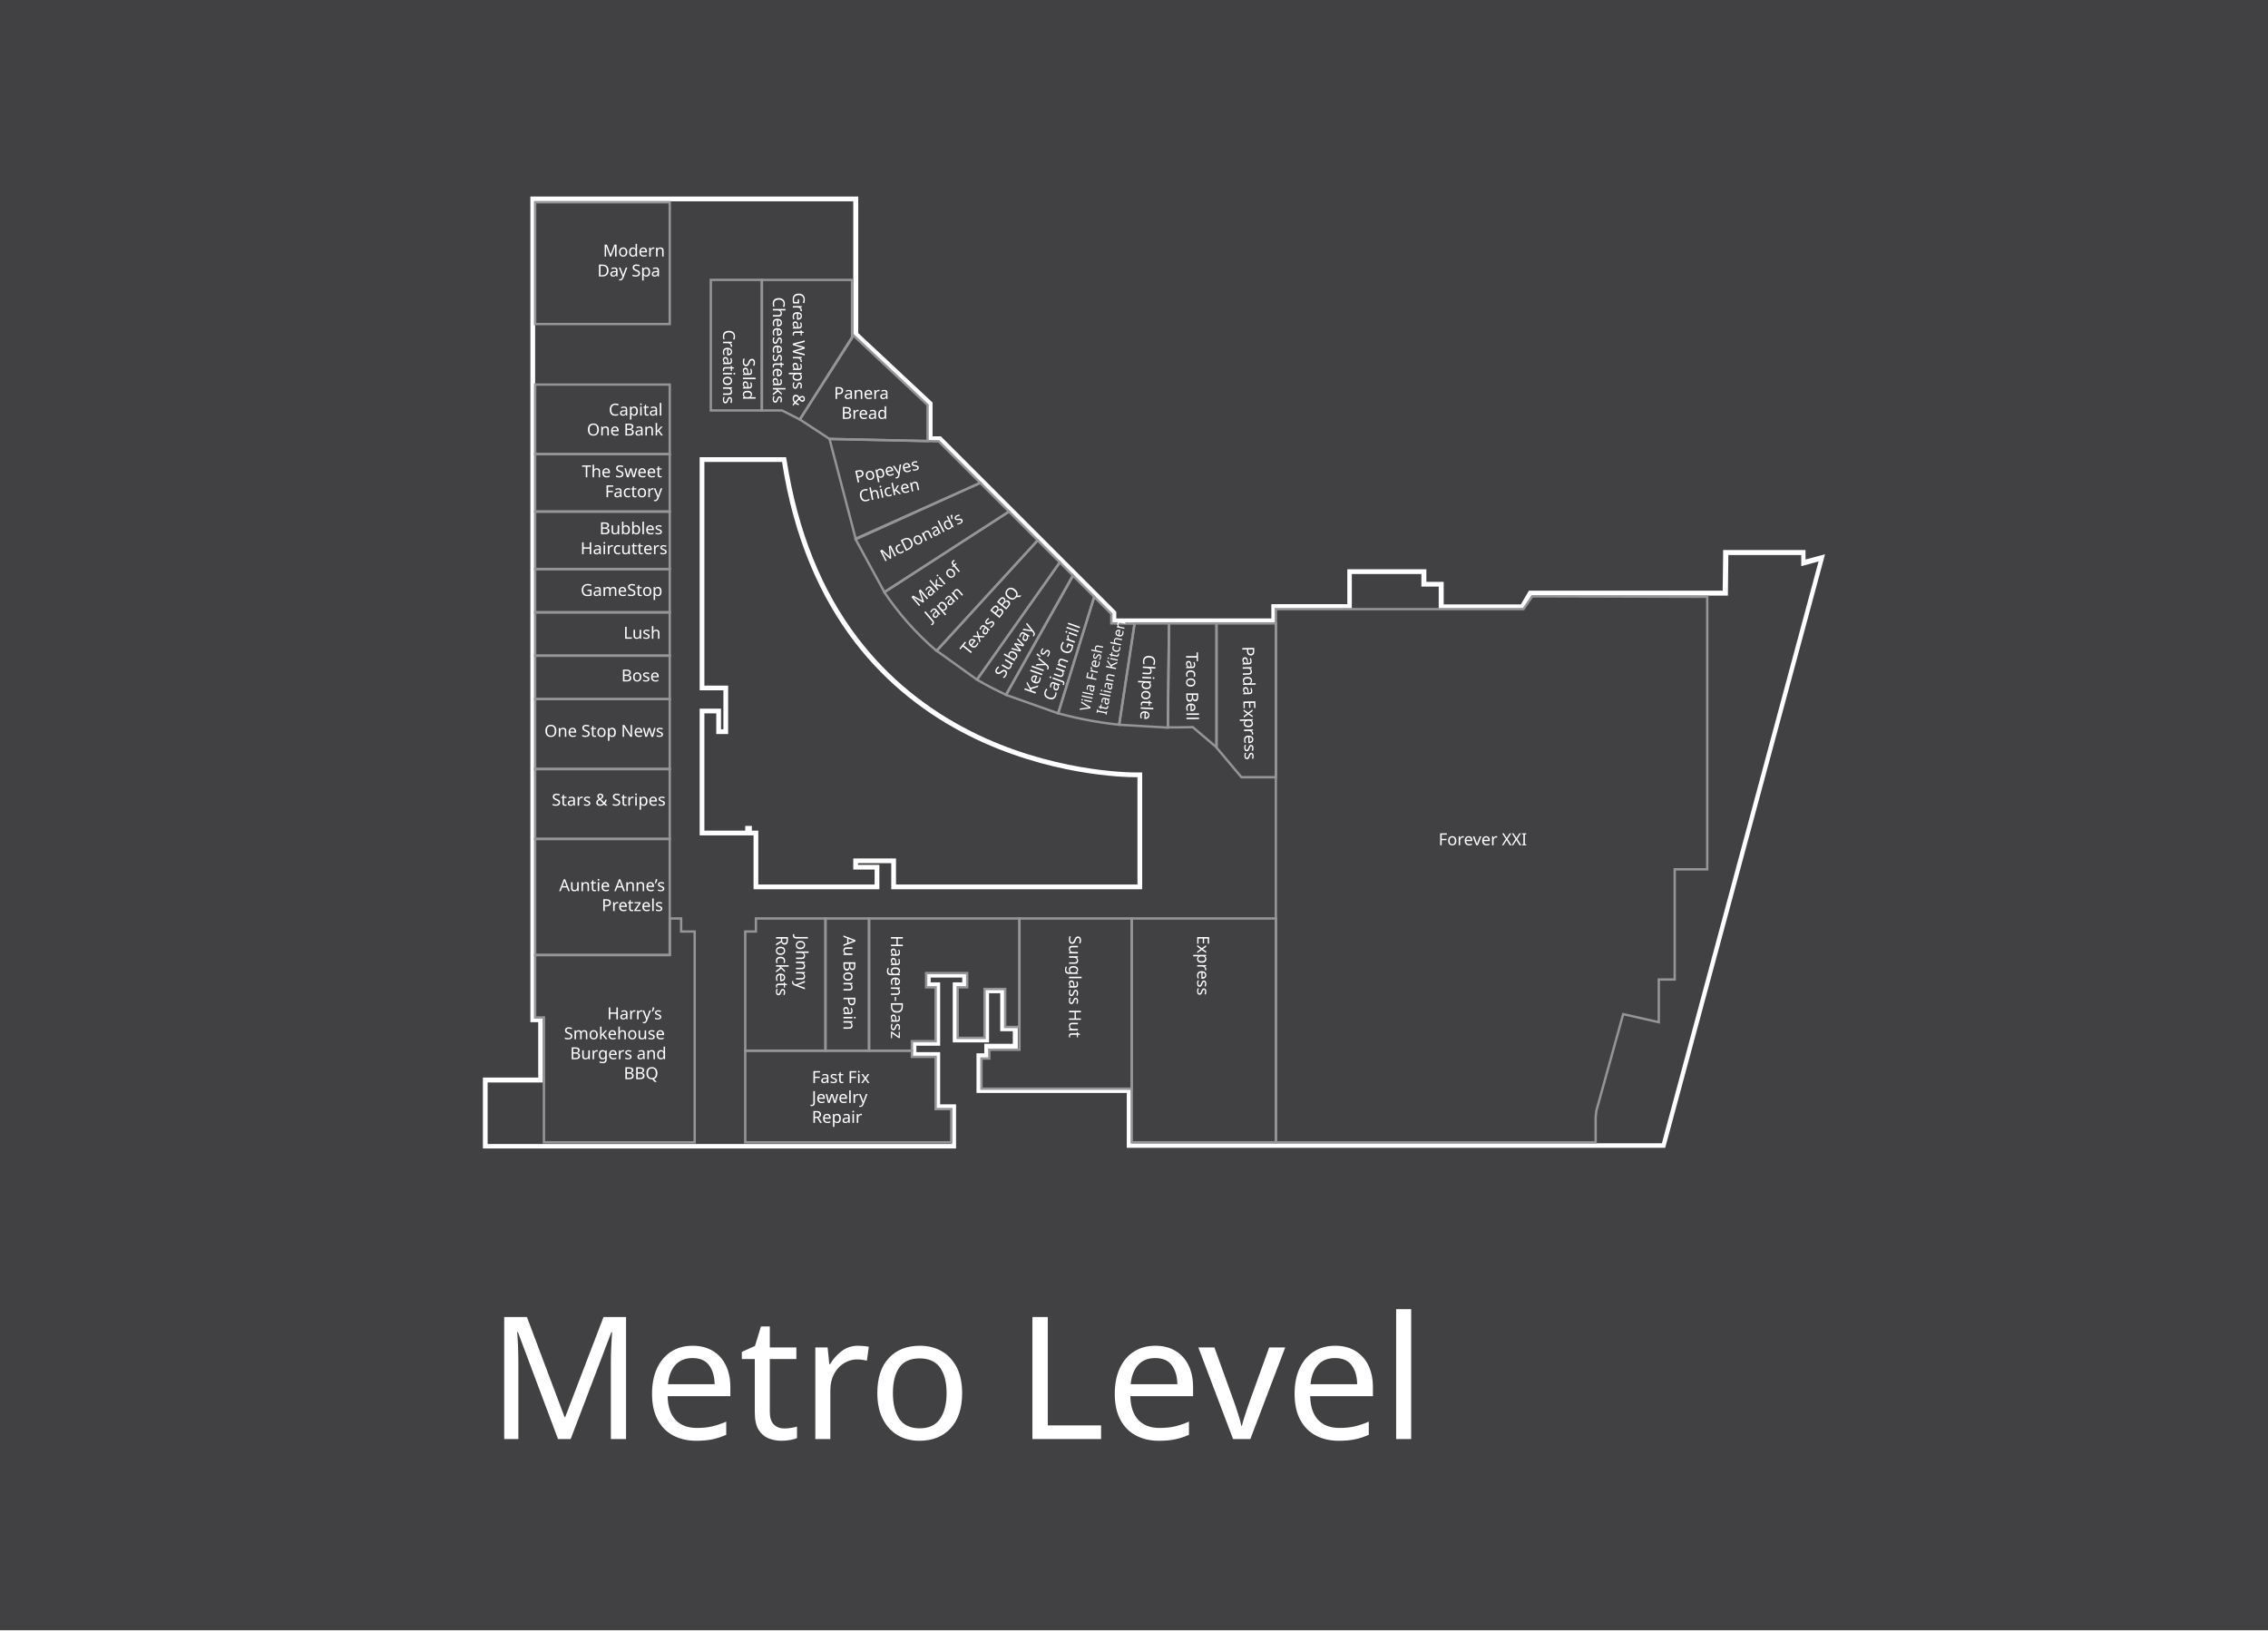
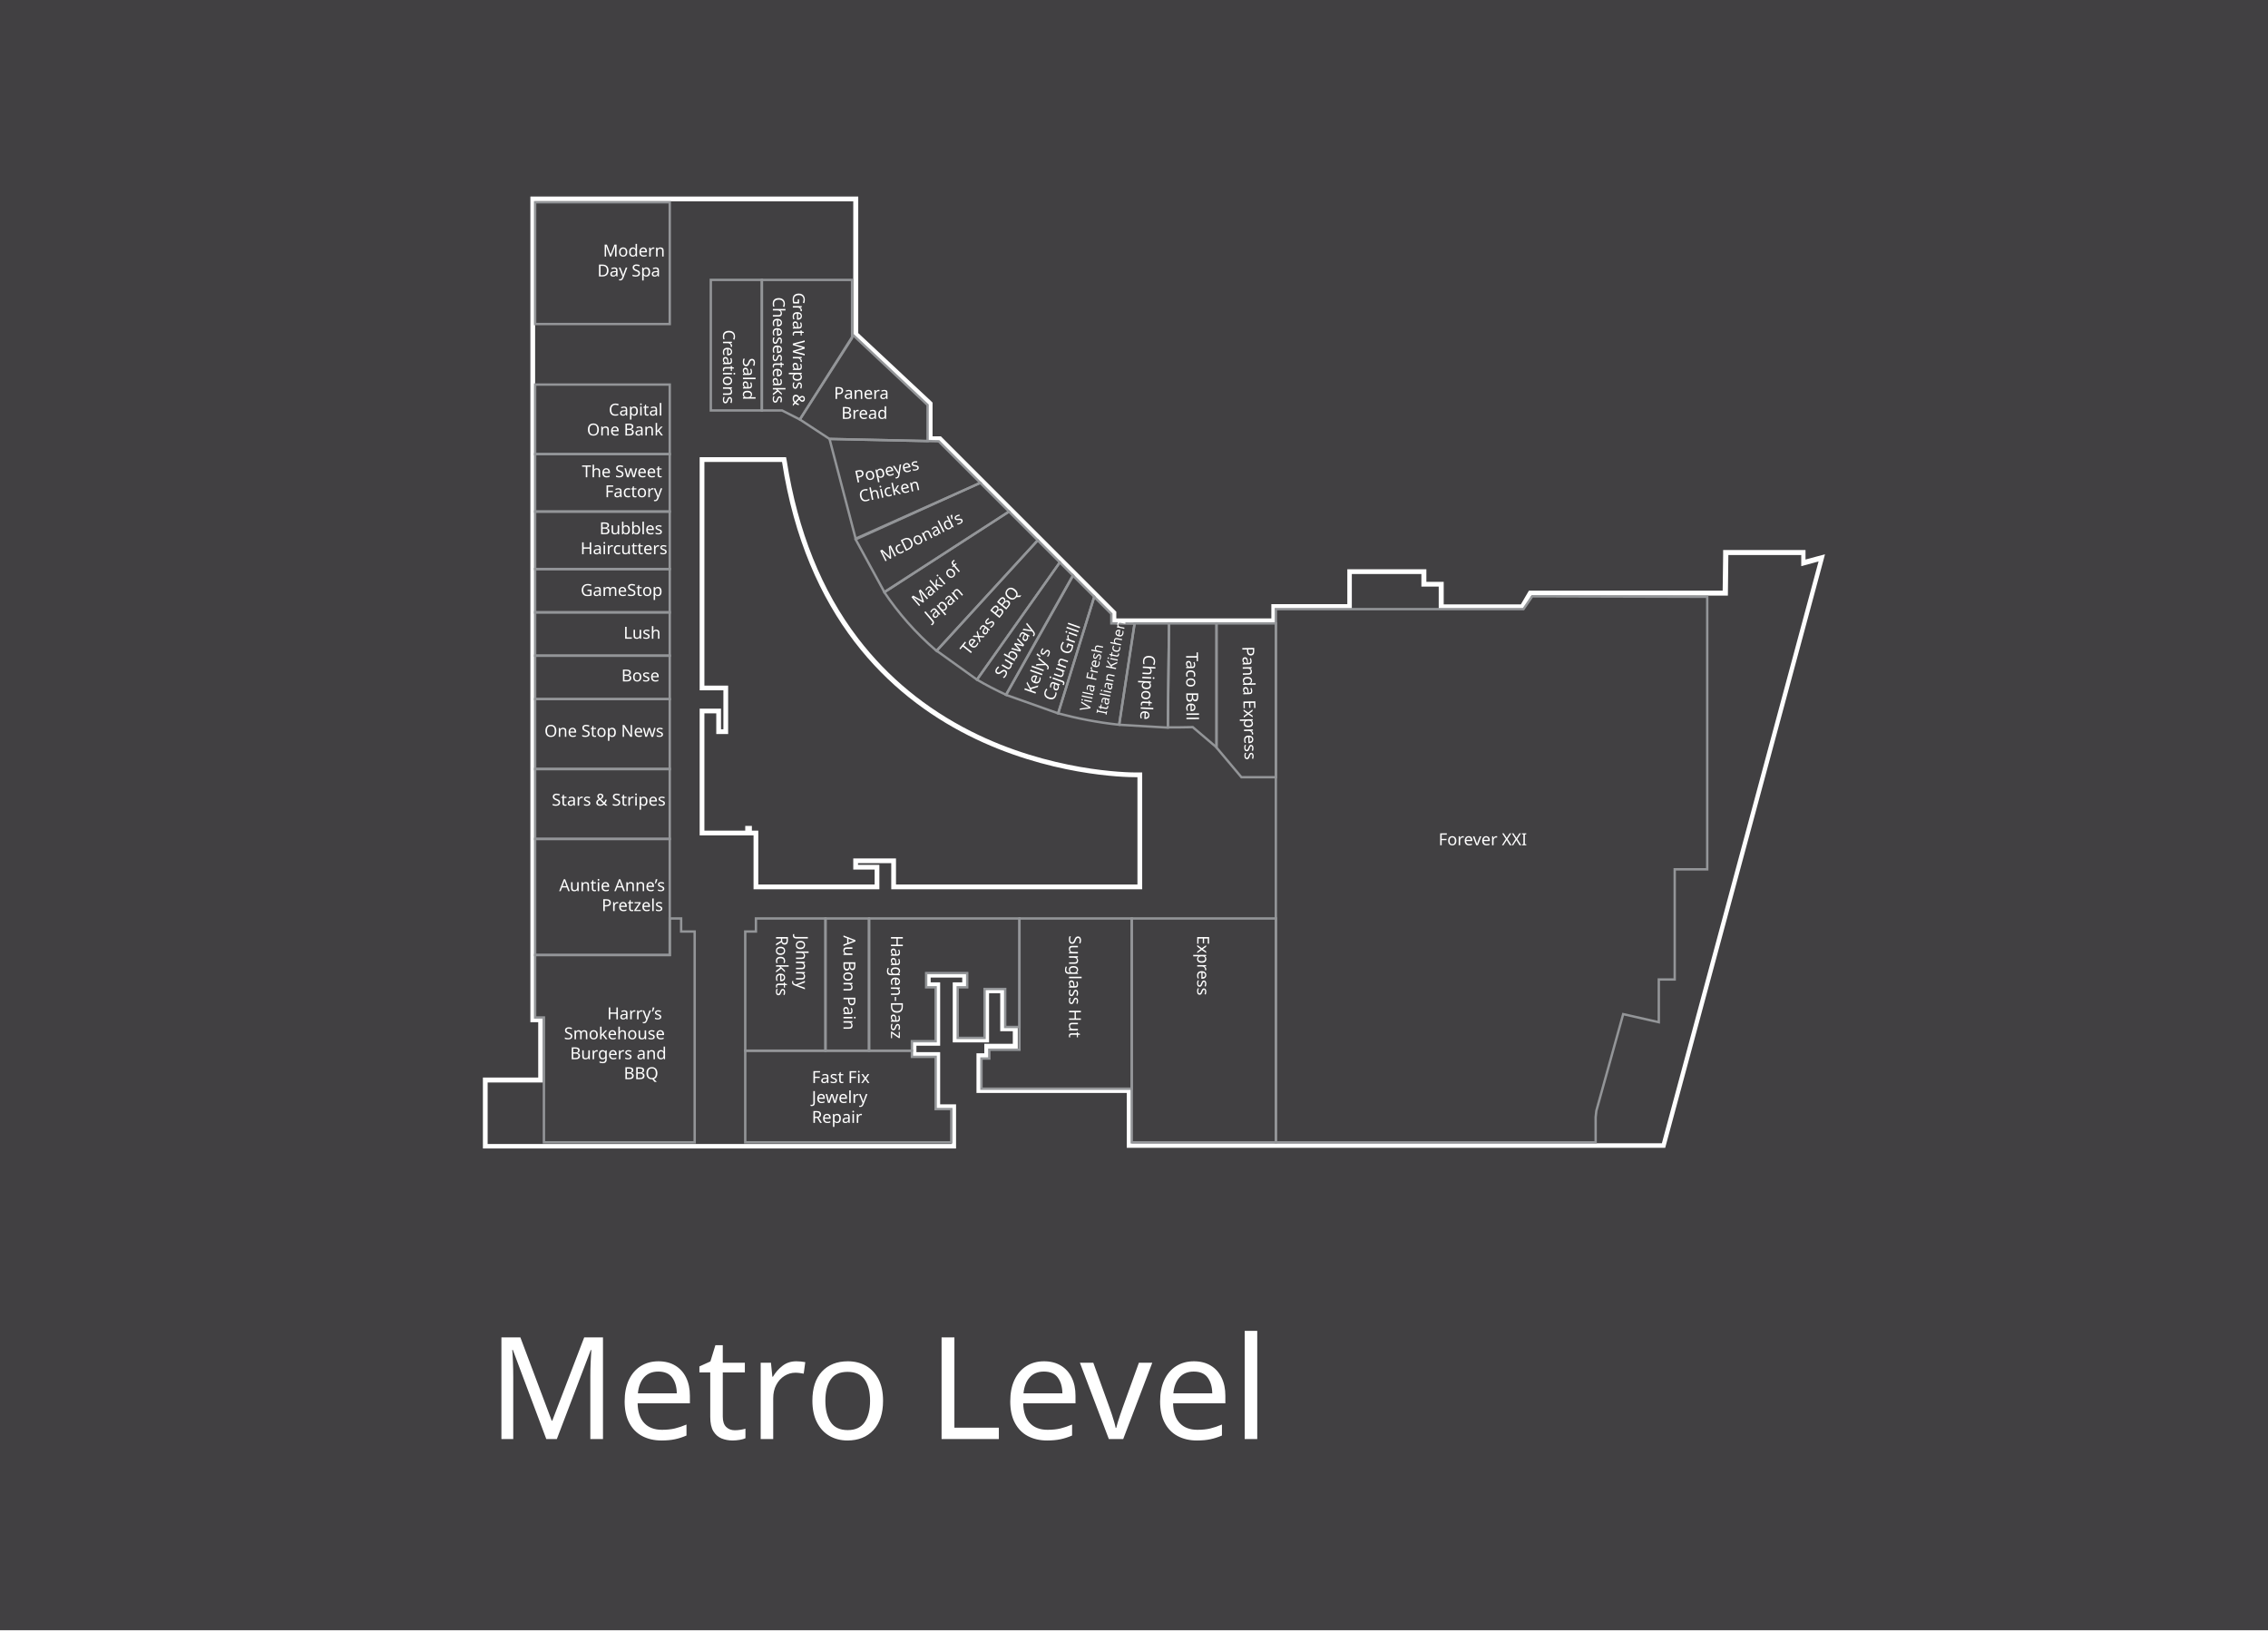
<svg xmlns="http://www.w3.org/2000/svg" version="1.1" x="0px" y="0px" viewBox="0 0 955.3 686.7" enable-background="new 0 0 955.3 686.7" xml:space="preserve">
  <g id="Layer_1">
</g>
  <g id="Outline">
    <rect x="0" y="0" fill="#414042" width="955.3" height="686.7" />
    <g>
      <path fill="#FFFFFF" d="M359.4,84.8v56.4l31.3,29.3v15.3h4.7l72.7,72.7v4h69.3v-6h32v-14.7h29.3v5.3h7.3v9.5h35.7l3.4-5.7h82.7    l0.2-17.1h30.7v4.7l7.3-2l-66,245.1H476.7v-23.1h-63.3v-12.7h3.3v-4h12v-9.3h-5.3v-16h-8.7v20.7h-11.3v-21.3h4v-6h-17.3v6h4v22.7    h-10v6.7h10v22h6.7v14.6H205.4v-25.9h23.3v-27.3h-3.3V84.8H359.4 M361.4,82.8h-2h-134h-2v2v343.8v2h2h1.3v23.3h-21.3h-2v2v25.9v2    h2h195.3h2v-2v-14.6v-2h-2h-4.7v-20v-2h-2h-8v-2.7h8h2v-2v-22.7v-2h-2h-2v-2h13.3v2h-2h-2v2v21.3v2h2h11.3h2v-2v-18.7h4.7v14v2h2    h3.3v5.3h-10h-2v2v2h-1.3h-2v2v12.7v2h2h61.3v21.1v2h2h223.3h1.5l0.4-1.5l66-245.1l0.9-3.4l-3.4,0.9l-4.8,1.3v-2v-2h-2h-30.7h-2    l0,2l-0.2,15.1h-80.7H644l-0.6,1l-2.8,4.8h-32.5v-7.5v-2h-2h-5.3v-3.3v-2h-2h-29.3h-2v2v12.7h-30h-2v2v4h-65.3v-2v-0.8l-0.6-0.6    l-72.7-72.7l-0.6-0.6h-0.8h-2.7v-13.3v-0.9l-0.6-0.6l-30.7-28.7V84.8V82.8L361.4,82.8z" />
    </g>
    <path fill="none" stroke="#939598" stroke-width="2" stroke-miterlimit="10" d="M492.4,262.6" />
    <g>
      <path fill="#FFFFFF" d="M329.4,194.6c20.2,130.2,139.5,132.8,149.1,132.8c0.4,0,0.6,0,0.6,0v45.2H377.4v-11h-18v4.7h9v6.3h-49    v-22.7h-2.7v-2h-2.8v2h-17.2v-49.4h5v8.7h5v-20.4h-10v-94.2H329.4 M331.1,192.6h-1.7h-32.7h-2v2v94.2v2h2h8v16.4h-1v-6.7v-2h-2h-5    h-2v2v49.4v2h2h17.2h2h0.8h0.7v20.7v2h2h49h2v-2v-6.3v-2h-2h-7v-0.7h14v9v2h2h101.7h2v-2v-45.2v-2l-2,0c0,0-0.2,0-0.6,0    c-3.6,0-36.2-0.5-69.6-17.4c-19-9.6-34.9-22.7-47.4-39c-15.4-20.1-25.5-45.3-30.1-74.8L331.1,192.6L331.1,192.6z" />
    </g>
  </g>
  <g id="Fast_Fix_Jewelry_Repair">
    <polygon fill="none" stroke="#939598" stroke-miterlimit="10" points="313.9,481.2 313.9,442.6 347.7,442.6 384.1,442.6    384.1,445.2 394.1,445.2 394.1,467.2 400.7,467.2 400.7,481.2  " />
    <rect x="341.9" y="451.2" fill="none" width="49.3" height="26.8" />
    <text transform="matrix(1 0 0 1 341.9452 456.2166)">
      <tspan x="0" y="0" fill="#FFFFFF" font-family="'HelveticaNeue-Light'" font-size="7">Fast Fix</tspan>
      <tspan x="0" y="8.4" fill="#FFFFFF" font-family="'HelveticaNeue-Light'" font-size="7">Jewelry</tspan>
      <tspan x="0" y="16.8" fill="#FFFFFF" font-family="'HelveticaNeue-Light'" font-size="7">Repair</tspan>
    </text>
  </g>
  <g id="Johnny_Rockets">
    <polygon fill="none" stroke="#939598" stroke-miterlimit="10" points="318.4,386.9 318.4,392.4 313.9,392.4 313.9,442.6    347.7,442.6 347.7,386.9  " />
    <rect x="321.9" y="394.1" fill="none" width="18.3" height="49.3" />
    <text transform="matrix(0 1 -1 0 335.282 394.0529)">
      <tspan x="0" y="0" fill="#FFFFFF" font-family="'HelveticaNeue-Light'" font-size="7">Johnny</tspan>
      <tspan x="0" y="8.4" fill="#FFFFFF" font-family="'HelveticaNeue-Light'" font-size="7">Rockets</tspan>
    </text>
  </g>
  <g id="Au_Bon_Pain">
    <rect x="347.7" y="386.9" fill="none" stroke="#939598" stroke-miterlimit="10" width="18.3" height="55.7" />
    <rect x="348.9" y="394.1" fill="none" width="11.3" height="49.3" />
    <text transform="matrix(0 1 -1 0 355.282 394.0529)" fill="#FFFFFF" font-family="'HelveticaNeue-Light'" font-size="7">Au Bon Pain</text>
  </g>
  <g id="Haagen_Dasz">
    <polygon fill="none" stroke="#939598" stroke-miterlimit="10" points="367.7,386.9 429.4,386.9 429.4,432.6 423.4,432.6    423.4,416.6 414.7,416.6 414.7,437.2 403.4,437.2 403.4,415.9 407.4,415.9 407.4,409.9 390.1,409.9 390.1,415.9 394.1,415.9    394.1,438.6 384.1,438.6 384.1,442.6 366.1,442.6 366.1,386.9  " />
    <rect x="368.9" y="394.1" fill="none" width="11.3" height="49.3" />
    <text transform="matrix(0 1 -1 0 375.282 394.0529)" fill="#FFFFFF" font-family="'HelveticaNeue-Light'" font-size="7">Haagen-Dasz</text>
  </g>
  <g id="Sunglass_Hut">
    <polygon fill="none" stroke="#939598" stroke-miterlimit="10" points="429.4,458.6 476.7,458.6 476.7,386.9 429.4,386.9    429.4,442.2 416.7,442.2 416.7,445.9 413.4,445.9 413.4,458.6  " />
    <rect x="443.9" y="394.1" fill="none" width="11.3" height="49.3" />
    <text transform="matrix(0 1 -1 0 450.282 394.0529)" fill="#FFFFFF" font-family="'HelveticaNeue-Light'" font-size="7">Sunglass Hut</text>
  </g>
  <g id="Express">
    <rect x="476.7" y="386.9" fill="none" stroke="#939598" stroke-miterlimit="10" width="60.7" height="94.3" />
    <rect x="497.9" y="394.1" fill="none" width="11.3" height="34.3" />
    <text transform="matrix(0 1 -1 0 504.281 394.0529)" fill="#FFFFFF" font-family="'HelveticaNeue-Light'" font-size="7">Express</text>
  </g>
  <g id="Forever_XXI">
    <polygon fill="none" stroke="#939598" stroke-miterlimit="10" points="672.4,467.9 683.7,427.2 698.7,430.6 698.7,412.6    705.4,412.6 705.4,366.2 719.1,366.2 719.1,251.4 645.4,251.2 641.7,256.6 537.4,256.6 537.4,481.2 672.1,481.2 672.1,470.6  " />
    <rect x="605.9" y="351.1" fill="none" width="63.7" height="32.3" />
    <text transform="matrix(1 0 0 1 605.9451 356.0509)" fill="#FFFFFF" font-family="'HelveticaNeue-Light'" font-size="7">Forever XXI</text>
  </g>
  <g id="Panda_Express">
    <polygon fill="none" stroke="#939598" stroke-miterlimit="10" points="537.4,262.6 512.4,262.6 512.4,314.9 522.9,327.4    537.4,327.4  " />
    <text transform="matrix(2.084000e-02 0.9998 -0.9998 2.084000e-02 523.2568 272.3254)" fill="#FFFFFF" font-family="'HelveticaNeue-Light'" font-size="7">Panda Express</text>
  </g>
  <g id="Taco_Bell">
    <path fill="none" stroke="#939598" stroke-miterlimit="10" d="M492.4,262.6h20v52.2l-10-8.5c-3.6,0.1-7.1,0.1-10.5,0.1L492.4,262.6   z" />
    <text transform="matrix(5.200000e-03 1 -1 5.200000e-03 499.5889 274.7568)" fill="#FFFFFF" font-family="'HelveticaNeue-Light'" font-size="7">Taco Bell</text>
  </g>
  <g id="Chipotle">
    <polyline fill="none" stroke="#939598" stroke-miterlimit="10" points="471.4,305.3 477.9,262.6 488.1,262.6 492.4,262.6    491.9,306.5 471.4,305.3  " />
    <text transform="matrix(-5.155000e-02 0.9987 -0.9987 -5.155000e-02 481.6388 275.7413)" fill="#FFFFFF" font-family="'HelveticaNeue-Light'" font-size="7">Chipotle</text>
  </g>
  <g id="Villa_Fresh_Italian_Kitchen">
    <path fill="none" stroke="#939598" stroke-miterlimit="10" d="M460.9,251.4l7.2,7.2v4l9.8,0.1l-6.5,42.6c-9.3-1-17.8-2.7-25.7-4.8   L460.9,251.4z" />
    <text transform="matrix(0.2028 -0.9792 0.9792 0.2028 458.9429 299.8823)">
      <tspan x="0" y="0" fill="#FFFFFF" font-family="'HelveticaNeue-Light'" font-size="6">Villa Fresh</tspan>
      <tspan x="0" y="7.2" fill="#FFFFFF" font-family="'HelveticaNeue-Light'" font-size="6">Italian Kitchen</tspan>
    </text>
  </g>
  <g id="Kellys_Cajun_Grill">
    <polygon fill="none" stroke="#939598" stroke-miterlimit="10" points="423.7,292.7 451.9,242.4 460.9,251.4 445.7,300.5  " />
    <text transform="matrix(0.3323 -0.9432 0.9432 0.3323 435.9376 292.81)">
      <tspan x="0" y="0" fill="#FFFFFF" font-family="'HelveticaNeue-Light'" font-size="7">Kelly’s</tspan>
      <tspan x="0" y="8.4" fill="#FFFFFF" font-family="'HelveticaNeue-Light'" font-size="7">Cajun Grill</tspan>
    </text>
  </g>
  <g id="Subway">
    <path fill="none" stroke="#939598" stroke-miterlimit="10" d="M446.4,236.9l5.6,5.6l-28.2,50.2c-4.3-2-8.4-4.1-12.3-6.4   L446.4,236.9z" />
    <text transform="matrix(0.5094 -0.8605 0.8605 0.5094 422.8778 286.0507)" fill="#FFFFFF" font-family="'HelveticaNeue-Light'" font-size="7">Subway</text>
  </g>
  <g id="Texas_BBQ">
    <polygon fill="none" stroke="#939598" stroke-miterlimit="10" points="394.5,274.1 437.1,227.6 446.4,236.9 411.5,286.3  " />
    <text transform="matrix(0.6298 -0.7767 0.7767 0.6298 407.9501 276.378)" fill="#FFFFFF" font-family="'HelveticaNeue-Light'" font-size="7">Texas BBQ</text>
  </g>
  <g id="Maki_of_Japan">
    <path fill="none" stroke="#939598" stroke-miterlimit="10" d="M425,215.5l12.1,12.1l-42.6,46.6c-9-7.7-16.2-16.1-22-24.7L425,215.5   z" />
    <text transform="matrix(0.7613 -0.6484 0.6484 0.7613 386.6264 255.7301)">
      <tspan x="0" y="0" fill="#FFFFFF" font-family="'HelveticaNeue-Light'" font-size="7">Maki of</tspan>
      <tspan x="0" y="8.4" fill="#FFFFFF" font-family="'HelveticaNeue-Light'" font-size="7">Japan</tspan>
    </text>
  </g>
  <g id="McDonalds">
    <polygon fill="none" stroke="#939598" stroke-miterlimit="10" points="372.5,249.4 425,215.5 412.9,203.4 360.4,227.2  " />
    <text transform="matrix(0.8938 -0.4484 0.4484 0.8938 372.3551 236.7227)" fill="#FFFFFF" font-family="'HelveticaNeue-Light'" font-size="7">McDonald’s</text>
  </g>
  <g id="Popeyes_Chicken">
    <polygon fill="none" stroke="#939598" stroke-miterlimit="10" points="349.4,184.9 395.4,185.9 412.9,203.4 360.4,226.9  " />
    <text transform="matrix(0.9787 -0.2055 0.2055 0.9787 360.6288 203.4005)">
      <tspan x="0" y="0" fill="#FFFFFF" font-family="'HelveticaNeue-Light'" font-size="7">Popeyes</tspan>
      <tspan x="0" y="8.4" fill="#FFFFFF" font-family="'HelveticaNeue-Light'" font-size="7">Chicken</tspan>
    </text>
  </g>
  <g id="Panera_Bread">
    <polygon fill="none" stroke="#939598" stroke-miterlimit="10" points="390.7,170.6 359.4,141.2 336.9,176.7 349.4,184.9    390.7,185.8  " />
    <g>
      <text transform="matrix(1 0 0 1 351.2647 168.0531)">
        <tspan x="0" y="0" fill="#FFFFFF" font-family="'HelveticaNeue-Light'" font-size="7">Panera</tspan>
        <tspan x="3.1" y="8.4" fill="#FFFFFF" font-family="'HelveticaNeue-Light'" font-size="7">Bread</tspan>
      </text>
    </g>
  </g>
  <g id="Great_Wraps_and_Cheesesteaks">
    <polygon fill="none" stroke="#939598" stroke-miterlimit="10" points="358.9,142.4 358.9,117.9 320.9,117.9 320.9,172.9    329.4,172.9 336.9,176.7  " />
    <g>
      <text transform="matrix(0 1 -1 0 333.9445 123.2491)">
        <tspan x="0" y="0" fill="#FFFFFF" font-family="'HelveticaNeue-Light'" font-size="7">Great Wraps &amp;</tspan>
        <tspan x="1.9" y="8.4" fill="#FFFFFF" font-family="'HelveticaNeue-Light'" font-size="7">Cheesesteaks</tspan>
      </text>
    </g>
  </g>
  <g id="Salad_Creations">
    <rect x="299.4" y="117.9" fill="none" stroke="#939598" stroke-miterlimit="10" width="21.5" height="55" />
    <g>
      <text transform="matrix(0 1 -1 0 312.9445 150.7306)">
        <tspan x="0" y="0" fill="#FFFFFF" font-family="'HelveticaNeue-Light'" font-size="7">Salad</tspan>
        <tspan x="-11.8" y="8.4" fill="#FFFFFF" font-family="'HelveticaNeue-Light'" font-size="7">Creations</tspan>
      </text>
    </g>
  </g>
  <g id="Harrys_Smokehouse_Burgers_and_BBQ">
    <polygon fill="none" stroke="#939598" stroke-miterlimit="10" points="292.6,481.2 229.1,481.2 229.1,428.6 225.4,428.6    225.4,402.3 282.1,402.3 282.1,386.9 286.9,386.9 286.9,392.4 292.6,392.4  " />
    <rect x="220.3" y="424.4" fill="none" width="57" height="55" />
    <text transform="matrix(1 0 0 1 255.7536 429.3842)">
      <tspan x="0" y="0" fill="#FFFFFF" font-family="'HelveticaNeue-Light'" font-size="7">Harry’s</tspan>
      <tspan x="-18.2" y="8.4" fill="#FFFFFF" font-family="'HelveticaNeue-Light'" font-size="7">Smokehouse</tspan>
      <tspan x="-15.6" y="16.8" fill="#FFFFFF" font-family="'HelveticaNeue-Light'" font-size="7">Burgers and </tspan>
      <tspan x="7" y="25.2" fill="#FFFFFF" font-family="'HelveticaNeue-Light'" font-size="7">BBQ</tspan>
    </text>
  </g>
  <g id="Auntie_Annes_Pretzels">
    <rect x="225.4" y="353.4" fill="none" stroke="#939598" stroke-miterlimit="10" width="56.7" height="48.9" />
    <rect x="220.3" y="370.4" fill="none" width="57" height="20.7" />
    <text transform="matrix(1 0 0 1 235.531 375.3842)">
      <tspan x="0" y="0" fill="#FFFFFF" font-family="'HelveticaNeue-Light'" font-size="7">Auntie Anne’s </tspan>
      <tspan x="17.9" y="8.4" fill="#FFFFFF" font-family="'HelveticaNeue-Light'" font-size="7">Pretzels</tspan>
    </text>
  </g>
  <g id="Stars_and_Stripes">
    <rect x="225.4" y="323.9" fill="none" stroke="#939598" stroke-miterlimit="10" width="56.7" height="29.5" />
    <rect x="220.3" y="334.4" fill="none" width="57" height="20.7" />
    <text transform="matrix(1 0 0 1 232.4226 339.3842)" fill="#FFFFFF" font-family="'HelveticaNeue-Light'" font-size="7">Stars &amp; Stripes</text>
  </g>
  <g id="One_Stop_News">
    <rect x="225.4" y="294.5" fill="none" stroke="#939598" stroke-miterlimit="10" width="56.7" height="29.5" />
    <rect x="220.3" y="305.4" fill="none" width="57" height="20.7" />
    <text transform="matrix(1 0 0 1 229.3005 310.3842)" fill="#FFFFFF" font-family="'HelveticaNeue-Light'" font-size="7">One Stop News</text>
  </g>
  <g id="Bose">
    <rect x="225.4" y="276.2" fill="none" stroke="#939598" stroke-miterlimit="10" width="56.7" height="18.3" />
    <text transform="matrix(1 0 0 1 261.7179 287.0527)" fill="#FFFFFF" font-family="'HelveticaNeue-Light'" font-size="7">Bose</text>
  </g>
  <g id="Lush">
    <rect x="225.4" y="257.9" fill="none" stroke="#939598" stroke-miterlimit="10" width="56.7" height="18.3" />
    <text transform="matrix(1 0 0 1 262.6345 269.0527)" fill="#FFFFFF" font-family="'HelveticaNeue-Light'" font-size="7">Lush</text>
  </g>
  <g id="Game_Stop">
    <rect x="225.4" y="239.7" fill="none" stroke="#939598" stroke-miterlimit="10" width="56.7" height="18.3" />
    <text transform="matrix(1 0 0 1 244.6023 251.0527)" fill="#FFFFFF" font-family="'HelveticaNeue-Light'" font-size="7">GameStop</text>
  </g>
  <g id="Bubbles_Haircutters">
    <rect x="225.4" y="215.5" fill="none" stroke="#939598" stroke-miterlimit="10" width="56.7" height="24.2" />
    <text transform="matrix(1 0 0 1 252.5193 225.0527)">
      <tspan x="0" y="0" fill="#FFFFFF" font-family="'HelveticaNeue-Light'" font-size="7">Bubbles</tspan>
      <tspan x="-8" y="8.4" fill="#FFFFFF" font-family="'HelveticaNeue-Light'" font-size="7">Haircutters</tspan>
    </text>
  </g>
  <g id="The_Sweet_Factory">
    <rect x="225.4" y="191.3" fill="none" stroke="#939598" stroke-miterlimit="10" width="56.7" height="24.2" />
    <text transform="matrix(1 0 0 1 245.113 201.0527)">
      <tspan x="0" y="0" fill="#FFFFFF" font-family="'HelveticaNeue-Light'" font-size="7">The Sweet</tspan>
      <tspan x="9.7" y="8.4" fill="#FFFFFF" font-family="'HelveticaNeue-Light'" font-size="7">Factory</tspan>
    </text>
  </g>
  <g id="Capital_One_Bank">
    <rect x="225.4" y="162" fill="none" stroke="#939598" stroke-miterlimit="10" width="56.7" height="29.3" />
    <text transform="matrix(1 0 0 1 256.404 175.0527)">
      <tspan x="0" y="0" fill="#FFFFFF" font-family="'HelveticaNeue-Light'" font-size="7">Capital</tspan>
      <tspan x="-9.2" y="8.4" fill="#FFFFFF" font-family="'HelveticaNeue-Light'" font-size="7">One Bank</tspan>
    </text>
  </g>
  <g id="Modern_Day_Spa">
    <rect x="225.4" y="85.2" fill="none" stroke="#939598" stroke-miterlimit="10" width="56.7" height="51.3" />
    <g>
      <text transform="matrix(1 0 0 1 254.0245 108.0527)">
        <tspan x="0" y="0" fill="#FFFFFF" font-family="'HelveticaNeue-Light'" font-size="7">Modern</tspan>
        <tspan x="-2.4" y="8.4" fill="#FFFFFF" font-family="'HelveticaNeue-Light'" font-size="7">Day Spa</tspan>
      </text>
    </g>
    <rect x="205.4" y="555.8" fill="none" width="570.1" height="180" />
-     <text transform="matrix(1 0 0 1 205.3876 606.2028)" fill="#FFFFFF" font-family="'BebasNeueBold'" font-size="72">Metro Level</text>
+     <text transform="matrix(1 0 0 1 205.3876 606.2028)" fill="#FFFFFF" font-family="'BebasNeueBold'" font-size="60">Metro Level</text>
  </g>
</svg>
